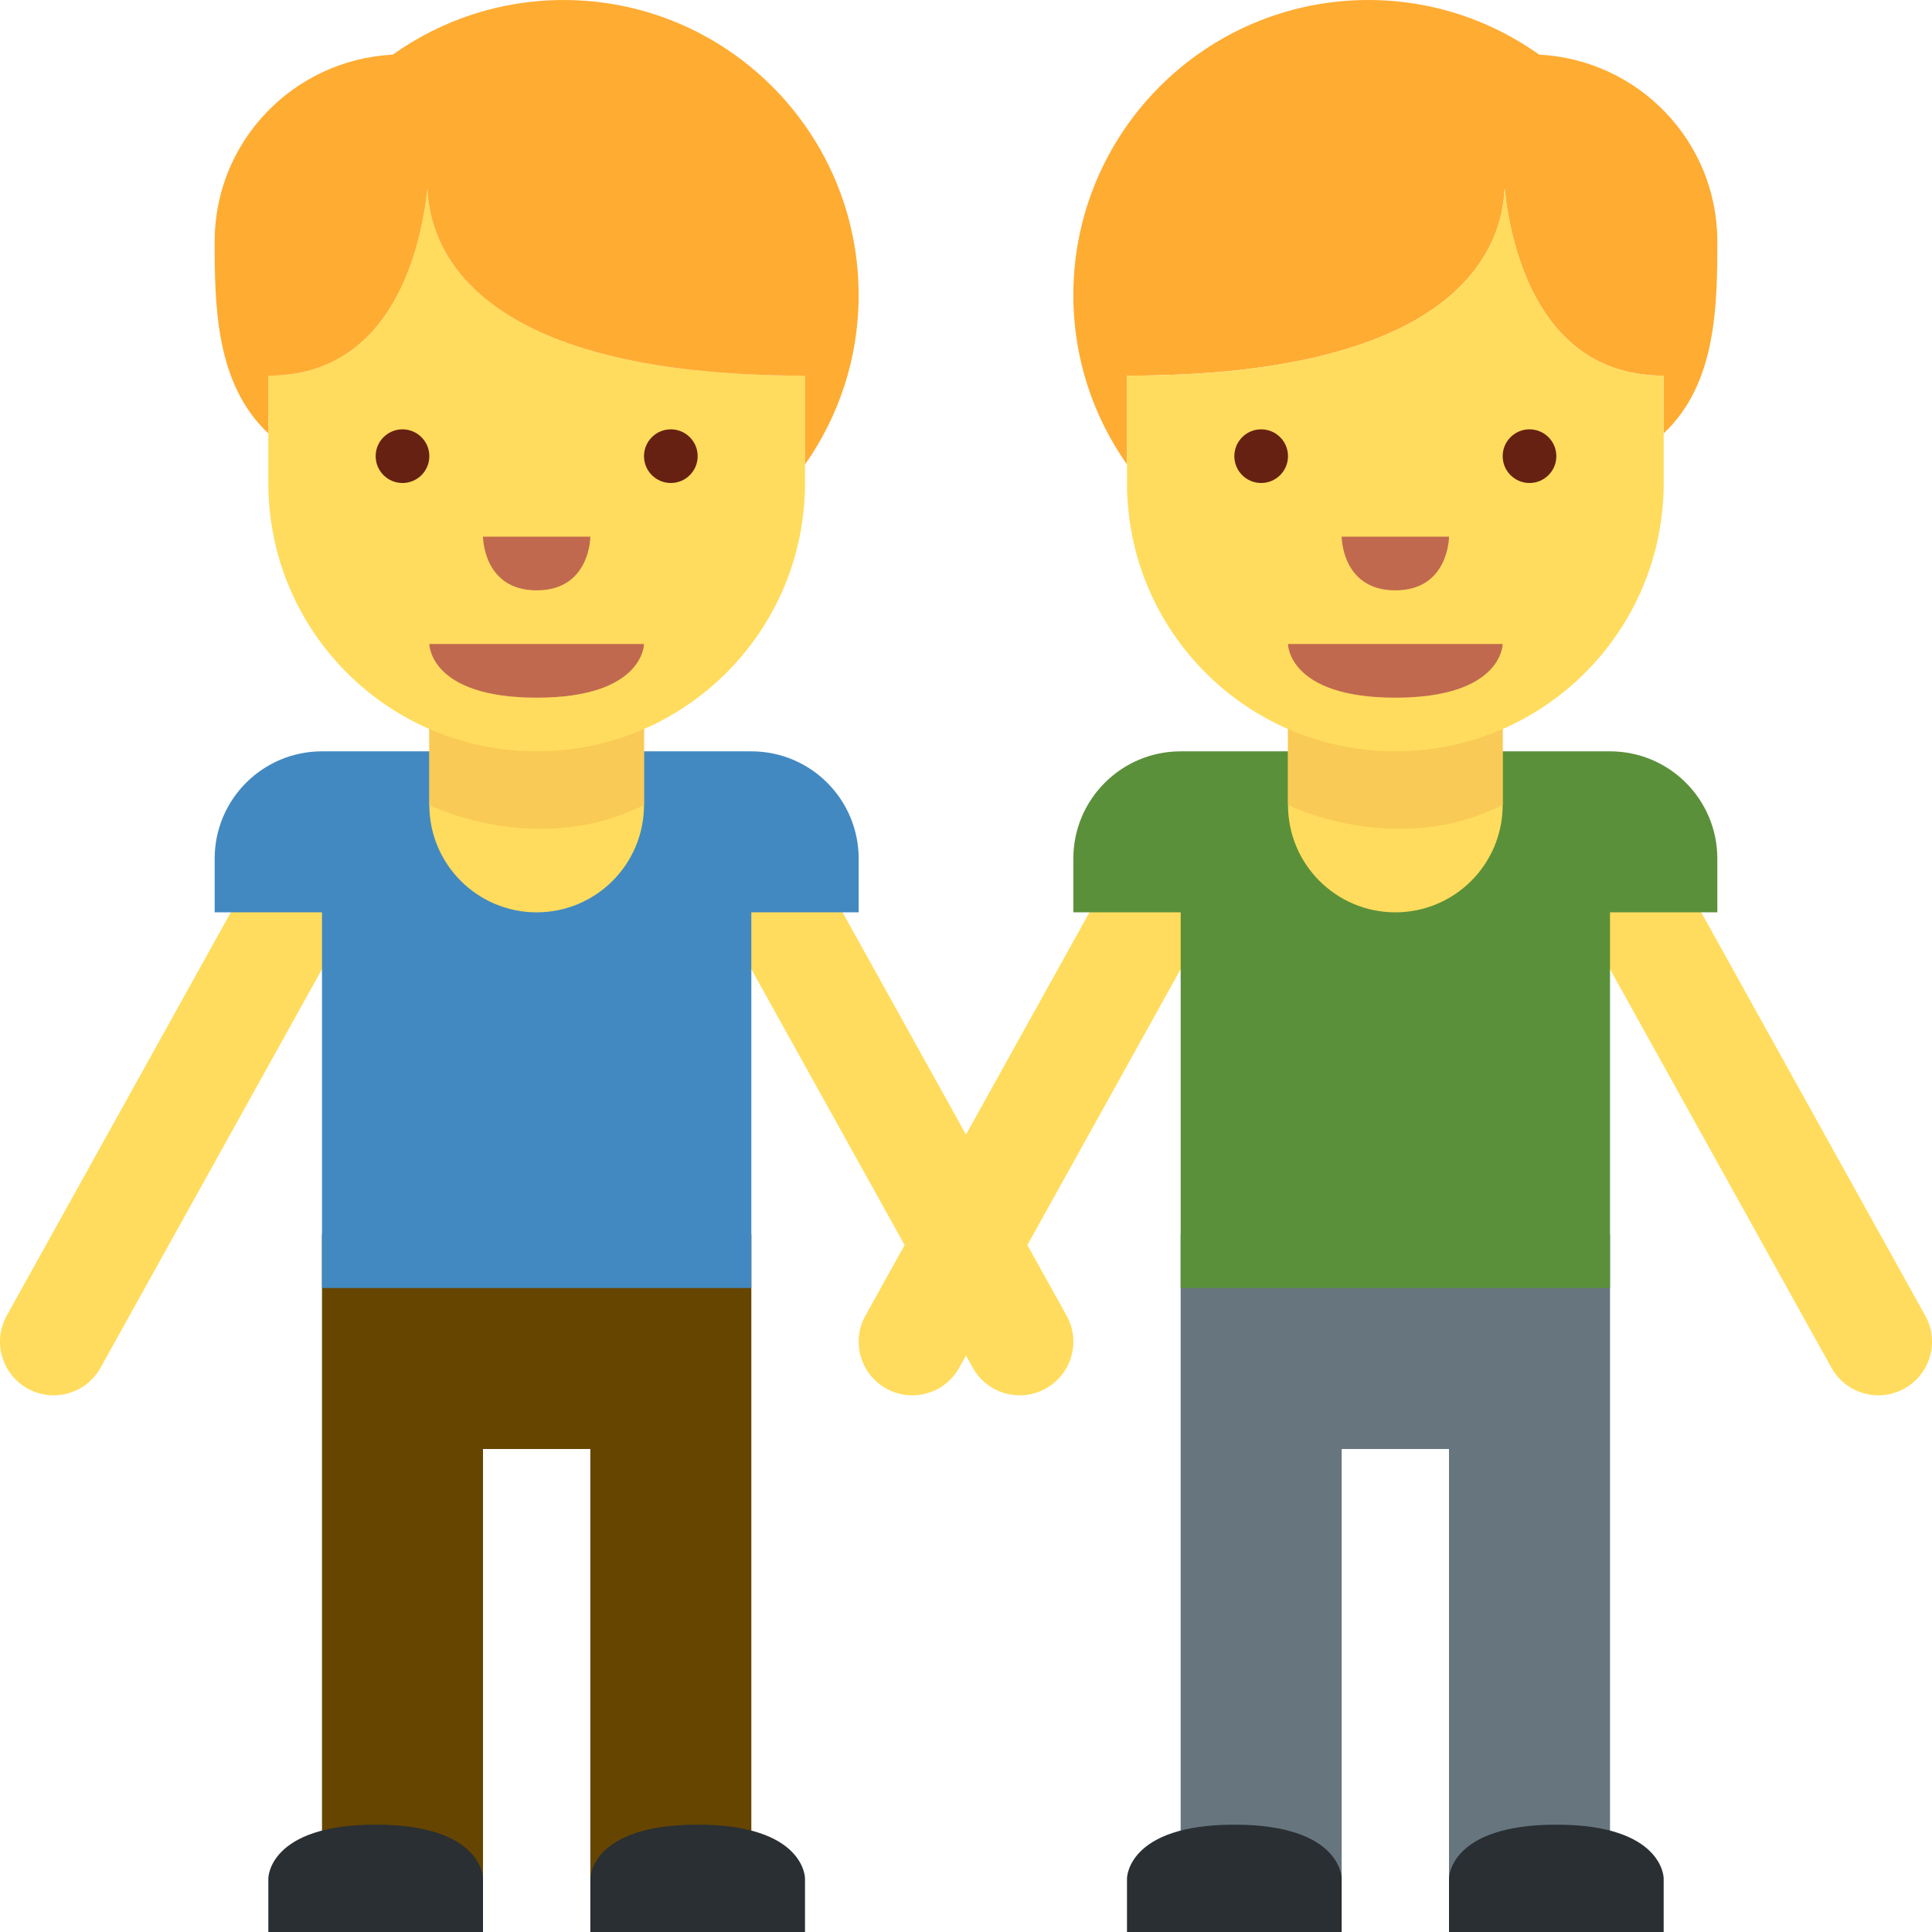
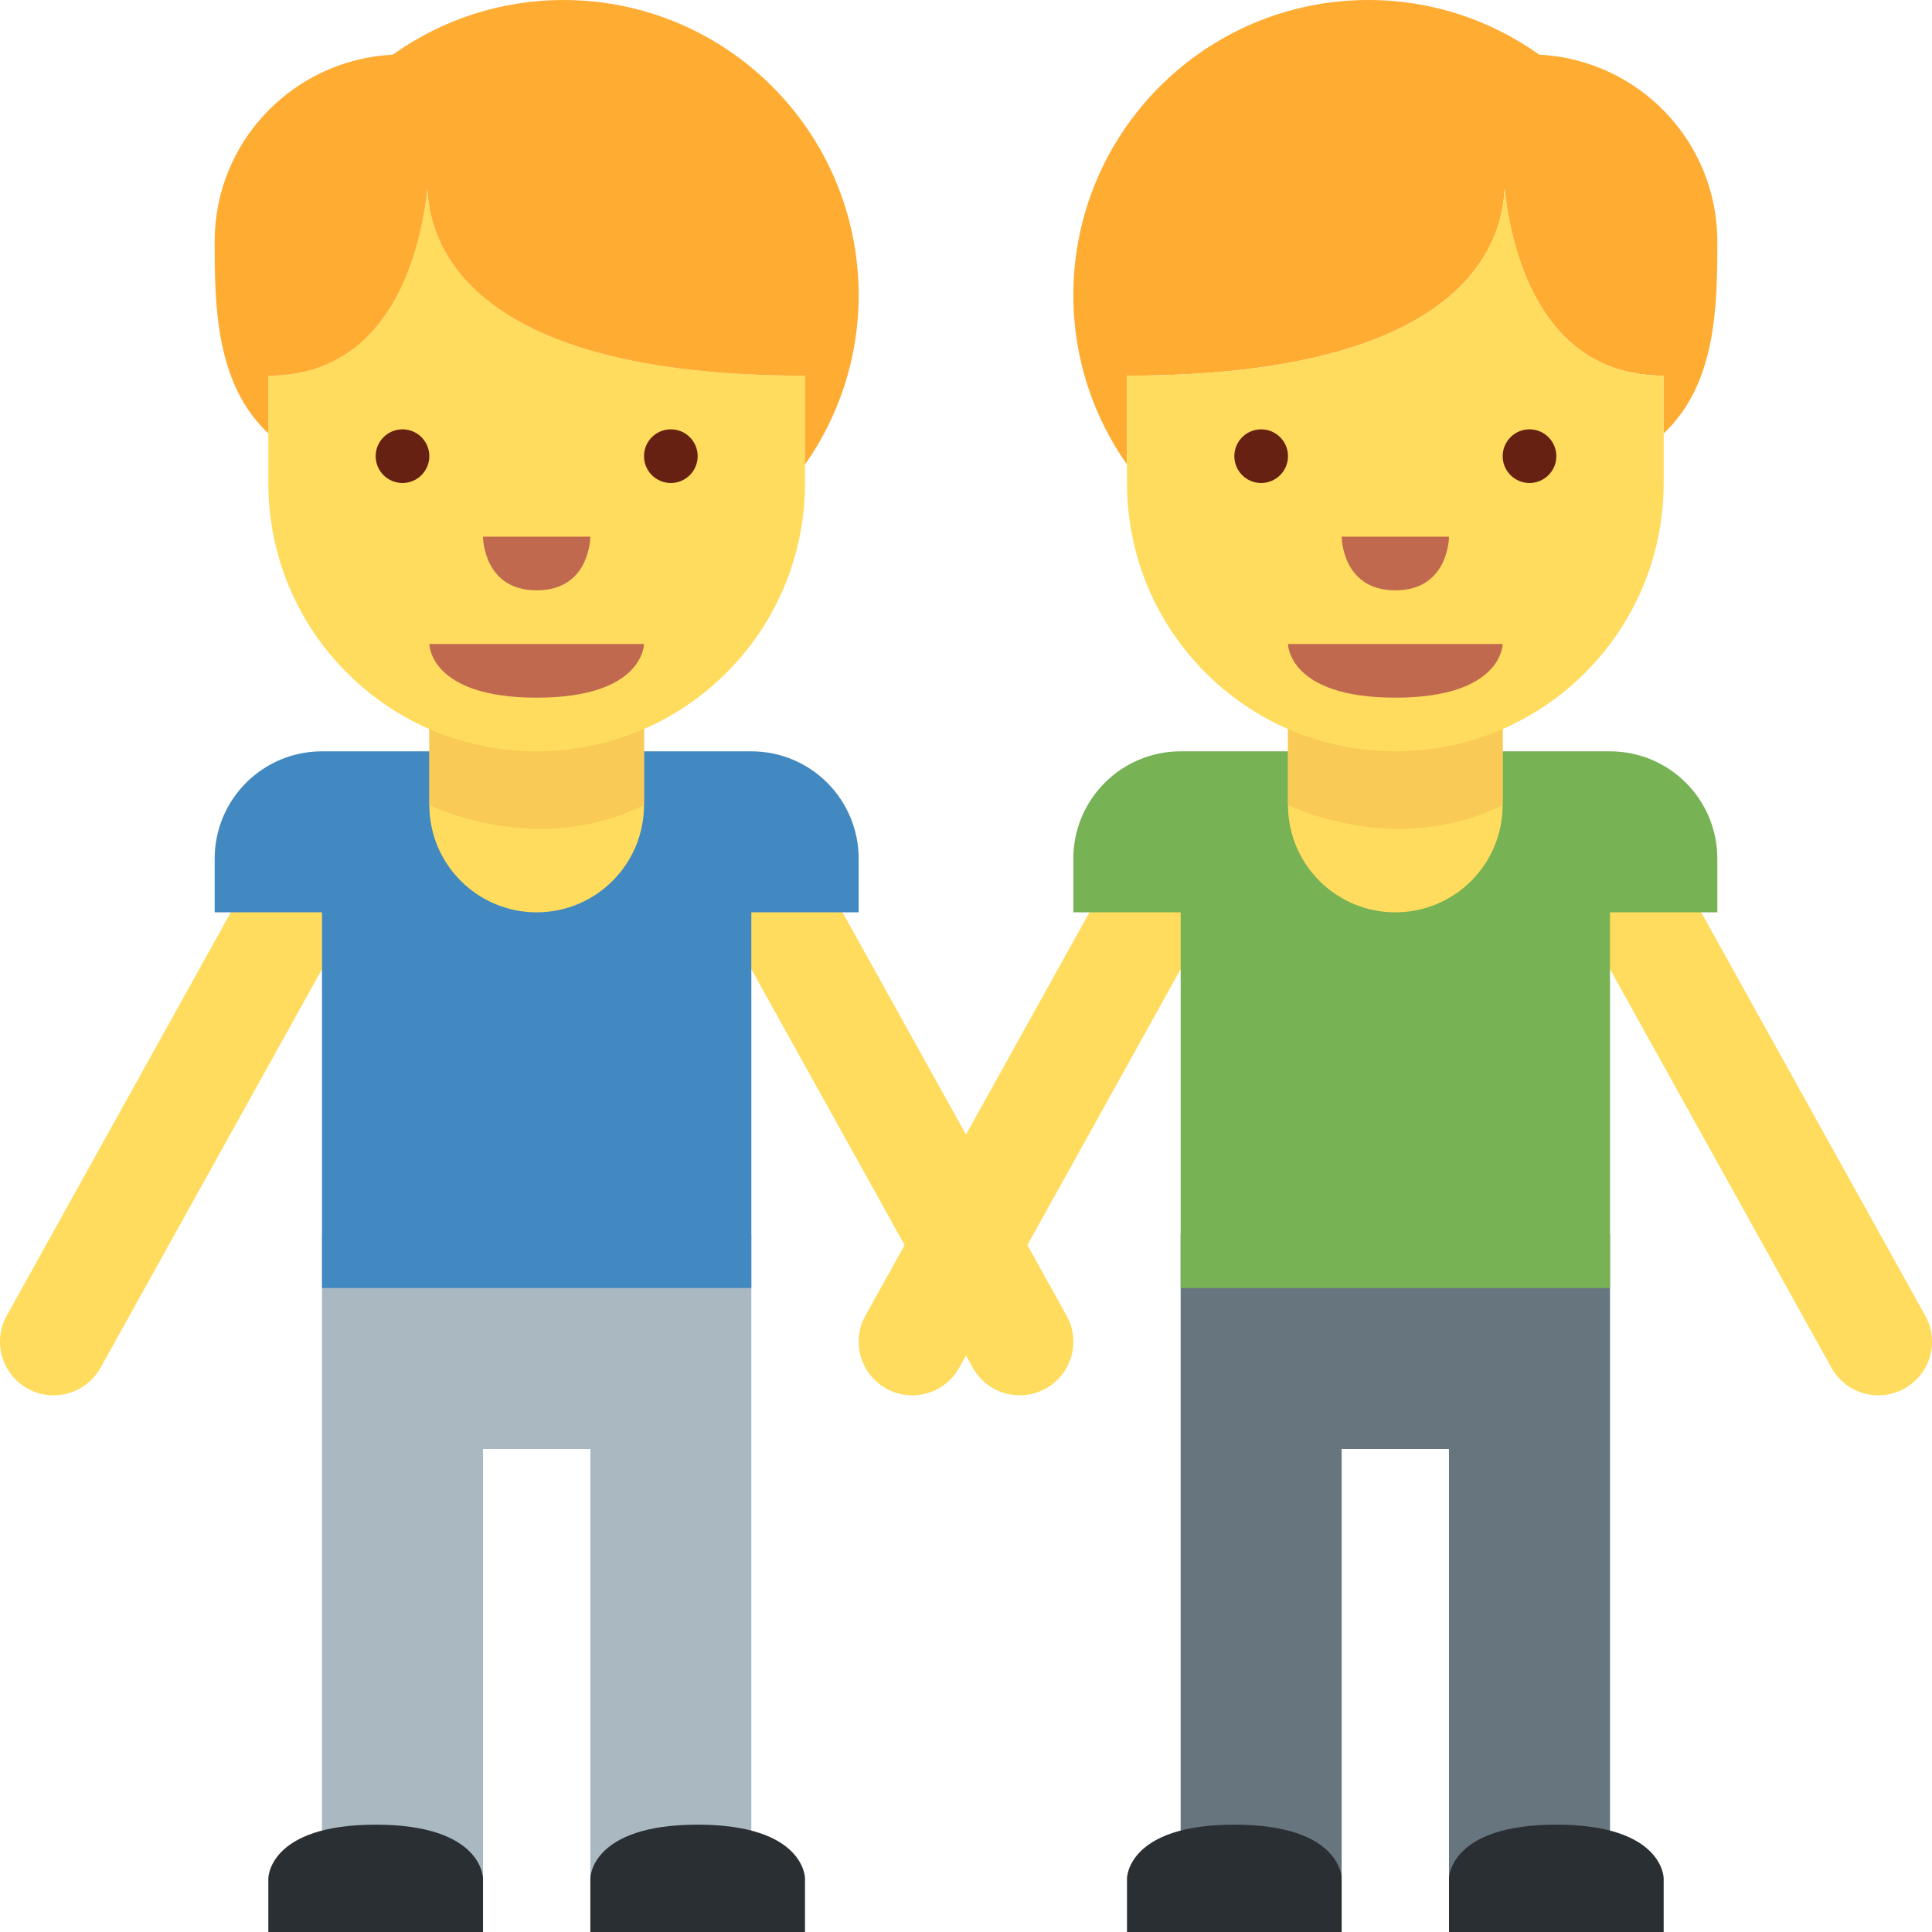
<svg xmlns="http://www.w3.org/2000/svg" viewBox="0 0 45 45" style="enable-background:new 0 0 45 45;" xml:space="preserve" version="1.1" id="svg2">
  <defs id="defs6">
    <clipPath id="clipPath20" clipPathUnits="userSpaceOnUse">
      <path id="path22" d="M 0,36 36,36 36,0 0,0 0,36 Z" />
    </clipPath>
  </defs>
  <g transform="matrix(1.25,0,0,-1.25,0,45)" id="g10">
    <g transform="translate(11,13)" id="g12">
-       <path id="path14" style="fill:#664500;fill-opacity:1;fill-rule:nonzero;stroke:none" d="m 0,0 -2,0 -3,0 0,-12 3,0 0,8 2,0 0,-8 3,0 0,12 -3,0 z" />
+       <path id="path14" style="fill:#aab8c2;fill-opacity:1;fill-rule:nonzero;stroke:none" d="m 0,0 -2,0 -3,0 0,-12 3,0 0,8 2,0 0,-8 3,0 0,12 -3,0 z" />
    </g>
    <g id="g16">
      <g clip-path="url(#clipPath20)" id="g18">
        <g transform="translate(5,0)" id="g24">
          <path id="path26" style="fill:#292f33;fill-opacity:1;fill-rule:nonzero;stroke:none" d="M 0,0 0,1 C 0,1 0,2 2,2 4,2 4,1 4,1 L 4,0 0,0 Z" />
        </g>
        <g transform="translate(11,0)" id="g28">
          <path id="path30" style="fill:#292f33;fill-opacity:1;fill-rule:nonzero;stroke:none" d="M 0,0 0,1 C 0,1 0,2 2,2 4,2 4,1 4,1 L 4,0 0,0 Z" />
        </g>
        <g transform="translate(0.999,10)" id="g32">
          <path id="path34" style="fill:#ffdc5d;fill-opacity:1;fill-rule:nonzero;stroke:none" d="m 0,0 c -0.164,0 -0.331,0.04 -0.485,0.126 -0.482,0.269 -0.657,0.877 -0.388,1.359 l 5,9.001 c 0.268,0.482 0.876,0.657 1.36,0.388 0.482,-0.268 0.657,-0.877 0.388,-1.36 l -5,-8.999 C 0.692,0.186 0.352,0 0,0" />
        </g>
        <g transform="translate(19.001,10)" id="g36">
          <path id="path38" style="fill:#ffdc5d;fill-opacity:1;fill-rule:nonzero;stroke:none" d="m 0,0 c -0.352,0 -0.692,0.186 -0.875,0.515 l -5,8.999 c -0.269,0.483 -0.094,1.092 0.388,1.36 0.484,0.269 1.092,0.094 1.36,-0.388 l 5,-9.001 C 1.142,1.003 0.968,0.395 0.484,0.126 0.331,0.04 0.164,0 0,0" />
        </g>
        <g transform="translate(16,20)" id="g40">
          <path id="path42" style="fill:#4289c1;fill-opacity:1;fill-rule:nonzero;stroke:none" d="m 0,0 c 0,1.105 -0.895,2 -2,2 l -2,0 -4,0 -2,0 c -1.104,0 -2,-0.895 -2,-2 l 0,-1 2,0 0,-7 8,0 0,7 2,0 0,1 z" />
        </g>
        <g transform="translate(8,25)" id="g44">
          <path id="path46" style="fill:#ffdc5d;fill-opacity:1;fill-rule:nonzero;stroke:none" d="m 0,0 0,-4 c 0,-1.104 0.896,-2 2,-2 1.105,0 2,0.896 2,2 L 4,0 0,0 Z" />
        </g>
        <g transform="translate(12,25)" id="g48">
          <path id="path50" style="fill:#f9ca55;fill-opacity:1;fill-rule:nonzero;stroke:none" d="M 0,0 -4,-0.019 -4,-4 c 0,0 2,-1 4,0 l 0,4 z" />
        </g>
        <g transform="translate(15,29)" id="g52">
          <path id="path54" style="fill:#ffdc5d;fill-opacity:1;fill-rule:nonzero;stroke:none" d="M 0,0 C -6.221,0 -6.996,2.412 -7.035,3.488 -7.15,2.412 -7.667,0 -10,0 l 0,-1.076 0,-0.924 0,-10e-4 C -10,-4.763 -7.762,-7 -5,-7 c 2.762,0 5,2.237 5,4.999 L 0,-2 0,-1.656 0,0 Z" />
        </g>
        <g transform="translate(7.9648,32.4878)" id="g56">
          <path id="path58" style="fill:#ffac33;fill-opacity:1;fill-rule:nonzero;stroke:none" d="m 0,0 c 0.039,-1.076 0.814,-3.488 7.035,-3.488 l 0,-1.656 c 0.628,0.893 1,1.98 1,3.155 0,3.038 -2.463,5.501 -5.5,5.501 -1.186,0 -2.282,-0.379 -3.181,-1.018 -1.846,-0.096 -3.319,-1.611 -3.319,-3.482 0,-1.209 0.02,-2.655 1,-3.576 l 0,1.076 c 2.333,0 2.85,2.412 2.965,3.488" />
        </g>
        <g transform="translate(12,24)" id="g60">
          <path id="path62" style="fill:#c1694f;fill-opacity:1;fill-rule:nonzero;stroke:none" d="m 0,0 -2,0 -2,0 c 0,0 0,-1 2,-1 2,0 2,1 2,1" />
        </g>
        <g transform="translate(8,27.5)" id="g64">
          <path id="path66" style="fill:#662113;fill-opacity:1;fill-rule:nonzero;stroke:none" d="M 0,0 C 0,-0.276 -0.224,-0.5 -0.5,-0.5 -0.776,-0.5 -1,-0.276 -1,0 -1,0.276 -0.776,0.5 -0.5,0.5 -0.224,0.5 0,0.276 0,0" />
        </g>
        <g transform="translate(13,27.5)" id="g68">
          <path id="path70" style="fill:#662113;fill-opacity:1;fill-rule:nonzero;stroke:none" d="M 0,0 C 0,-0.276 -0.224,-0.5 -0.5,-0.5 -0.776,-0.5 -1,-0.276 -1,0 -1,0.276 -0.776,0.5 -0.5,0.5 -0.224,0.5 0,0.276 0,0" />
        </g>
        <g transform="translate(9,26)" id="g72">
          <path id="path74" style="fill:#c1694f;fill-opacity:1;fill-rule:nonzero;stroke:none" d="M 0,0 1,0 2,0 C 2,0 2,-1 1,-1 0,-1 0,0 0,0" />
        </g>
        <g transform="translate(27,13)" id="g76">
          <path id="path78" style="fill:#67757f;fill-opacity:1;fill-rule:nonzero;stroke:none" d="m 0,0 -2,0 -3,0 0,-12 3,0 0,8 2,0 0,-8 3,0 0,12 -3,0 z" />
        </g>
        <g transform="translate(21,0)" id="g80">
          <path id="path82" style="fill:#292f33;fill-opacity:1;fill-rule:nonzero;stroke:none" d="M 0,0 0,1 C 0,1 0,2 2,2 4,2 4,1 4,1 L 4,0 0,0 Z" />
        </g>
        <g transform="translate(27,0)" id="g84">
          <path id="path86" style="fill:#292f33;fill-opacity:1;fill-rule:nonzero;stroke:none" d="M 0,0 0,1 C 0,1 0,2 2,2 4,2 4,1 4,1 L 4,0 0,0 Z" />
        </g>
        <g transform="translate(16.999,10)" id="g88">
          <path id="path90" style="fill:#ffdc5d;fill-opacity:1;fill-rule:nonzero;stroke:none" d="m 0,0 c -0.164,0 -0.331,0.04 -0.485,0.126 -0.482,0.269 -0.657,0.877 -0.388,1.359 l 5,9.001 c 0.268,0.482 0.878,0.657 1.359,0.388 0.484,-0.268 0.658,-0.877 0.389,-1.36 l -5,-8.999 C 0.692,0.186 0.352,0 0,0" />
        </g>
        <g transform="translate(35.001,10)" id="g92">
          <path id="path94" style="fill:#ffdc5d;fill-opacity:1;fill-rule:nonzero;stroke:none" d="m 0,0 c -0.352,0 -0.692,0.186 -0.875,0.515 l -5,8.999 c -0.269,0.483 -0.095,1.092 0.389,1.36 0.482,0.269 1.091,0.094 1.359,-0.388 l 5,-9.001 C 1.142,1.003 0.968,0.395 0.484,0.126 0.331,0.04 0.164,0 0,0" />
        </g>
        <g transform="translate(32,20)" id="g96">
-           <path id="path98" style="fill:#5b903a;fill-opacity:1;fill-rule:nonzero;stroke:none" d="m 0,0 c 0,1.105 -0.895,2 -2,2 l -2,0 -4,0 -2,0 c -1.104,0 -2,-0.895 -2,-2 l 0,-1 2,0 0,-7 8,0 0,7 2,0 0,1 z" />
+           <path id="path98" style="fill:#77b255;fill-opacity:1;fill-rule:nonzero;stroke:none" d="m 0,0 c 0,1.105 -0.895,2 -2,2 l -2,0 -4,0 -2,0 c -1.104,0 -2,-0.895 -2,-2 l 0,-1 2,0 0,-7 8,0 0,7 2,0 0,1 z" />
        </g>
        <g transform="translate(24,25)" id="g100">
          <path id="path102" style="fill:#ffdc5d;fill-opacity:1;fill-rule:nonzero;stroke:none" d="m 0,0 0,-4 c 0,-1.104 0.896,-2 2,-2 1.105,0 2,0.896 2,2 L 4,0 0,0 Z" />
        </g>
        <g transform="translate(28,25)" id="g104">
          <path id="path106" style="fill:#f9ca55;fill-opacity:1;fill-rule:nonzero;stroke:none" d="M 0,0 -4,-0.019 -4,-4 c 0,0 2,-1 4,0 l 0,4 z" />
        </g>
        <g transform="translate(32,31.5)" id="g108">
          <path id="path110" style="fill:#ffac33;fill-opacity:1;fill-rule:nonzero;stroke:none" d="M 0,0 C 0,1.871 -1.473,3.386 -3.319,3.482 -4.218,4.121 -5.313,4.5 -6.5,4.5 -9.537,4.5 -12,2.037 -12,-1.001 c 0,-1.175 0.372,-2.262 1,-3.155 l 0,1.656 c 6.221,0 6.996,2.412 7.035,3.488 C -3.85,-0.088 -3.333,-2.5 -1,-2.5 l 0,-1.076 C -0.019,-2.655 0,-1.209 0,0" />
        </g>
        <g transform="translate(28.0352,32.4878)" id="g112">
          <path id="path114" style="fill:#ffdc5d;fill-opacity:1;fill-rule:nonzero;stroke:none" d="m 0,0 c -0.039,-1.076 -0.814,-3.488 -7.035,-3.488 l 0,-1.656 0,-0.344 0,0 c 0,-2.763 2.238,-5 5,-5 2.762,0 5,2.237 5,5 l 0,0 0,0.924 0,1.076 C 0.632,-3.488 0.115,-1.076 0,0" />
        </g>
        <g transform="translate(28,24)" id="g116">
          <path id="path118" style="fill:#c1694f;fill-opacity:1;fill-rule:nonzero;stroke:none" d="m 0,0 -2,0 -2,0 c 0,0 0,-1 2,-1 2,0 2,1 2,1" />
        </g>
        <g transform="translate(24,27.5)" id="g120">
          <path id="path122" style="fill:#662113;fill-opacity:1;fill-rule:nonzero;stroke:none" d="M 0,0 C 0,-0.276 -0.224,-0.5 -0.5,-0.5 -0.776,-0.5 -1,-0.276 -1,0 -1,0.276 -0.776,0.5 -0.5,0.5 -0.224,0.5 0,0.276 0,0" />
        </g>
        <g transform="translate(29,27.5)" id="g124">
          <path id="path126" style="fill:#662113;fill-opacity:1;fill-rule:nonzero;stroke:none" d="M 0,0 C 0,-0.276 -0.224,-0.5 -0.5,-0.5 -0.776,-0.5 -1,-0.276 -1,0 -1,0.276 -0.776,0.5 -0.5,0.5 -0.224,0.5 0,0.276 0,0" />
        </g>
        <g transform="translate(25,26)" id="g128">
          <path id="path130" style="fill:#c1694f;fill-opacity:1;fill-rule:nonzero;stroke:none" d="M 0,0 1,0 2,0 C 2,0 2,-1 1,-1 0,-1 0,0 0,0" />
        </g>
      </g>
    </g>
  </g>
</svg>
